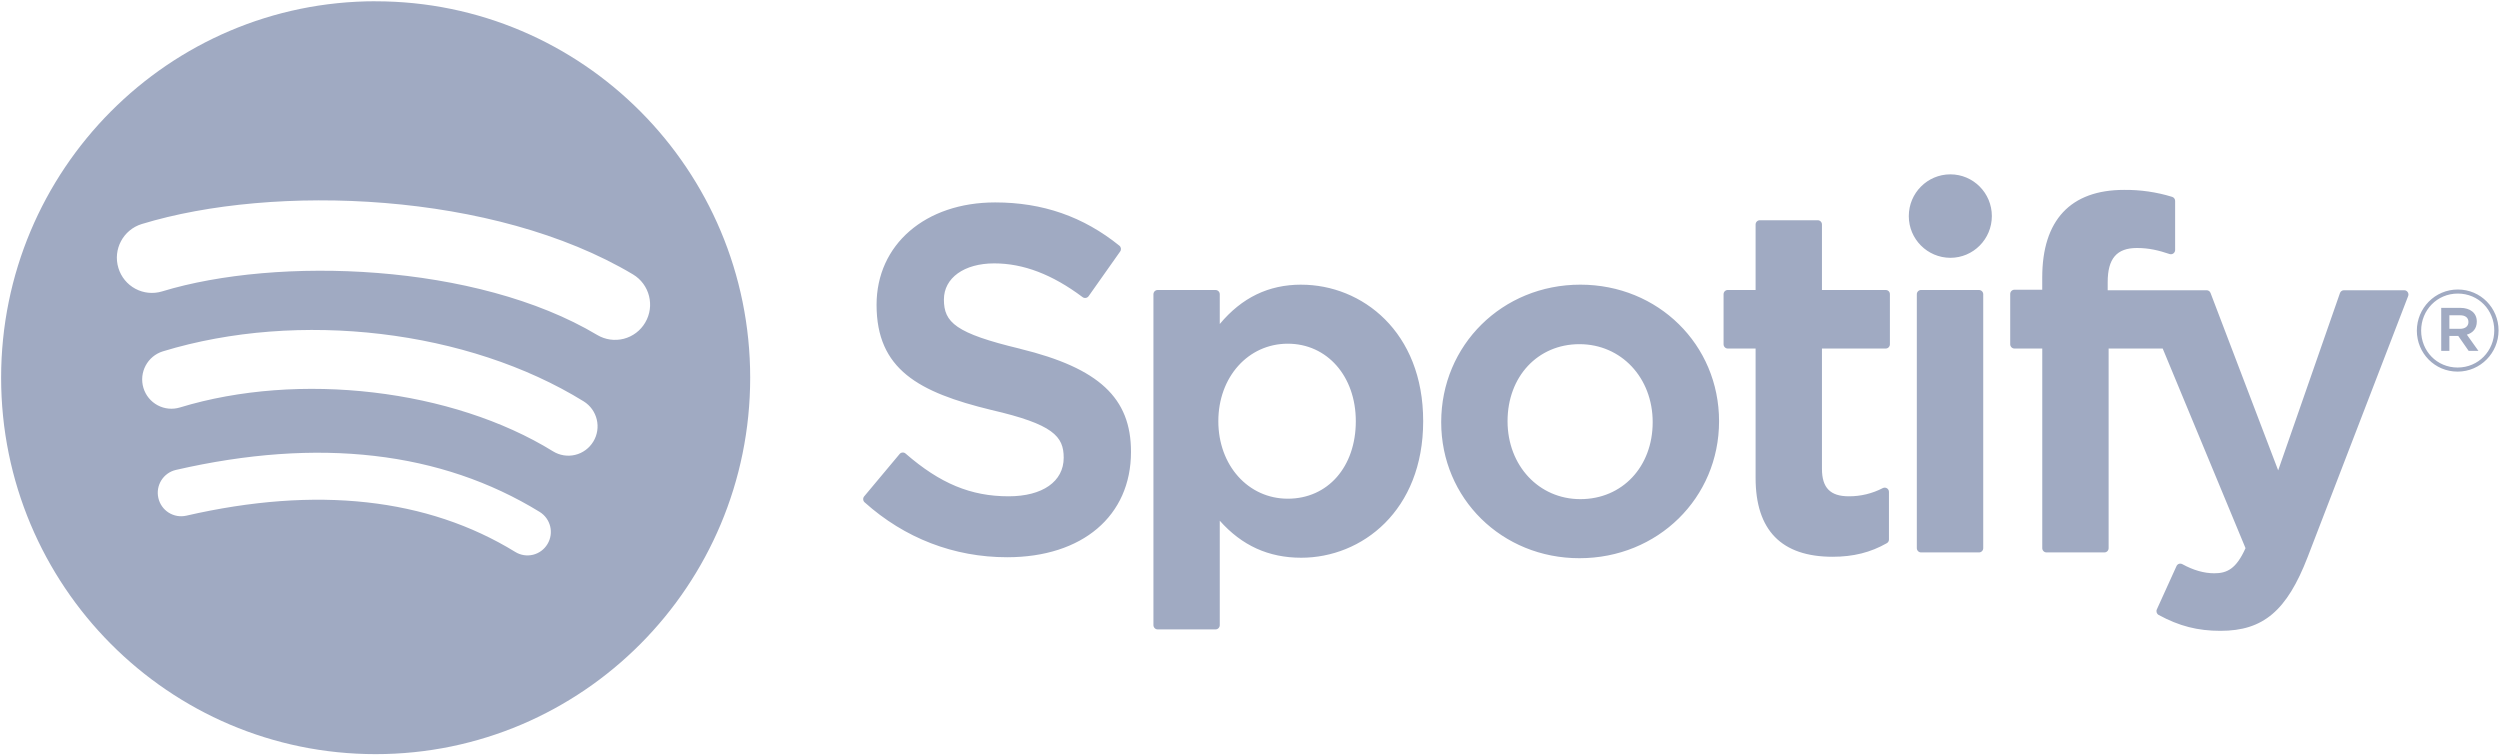
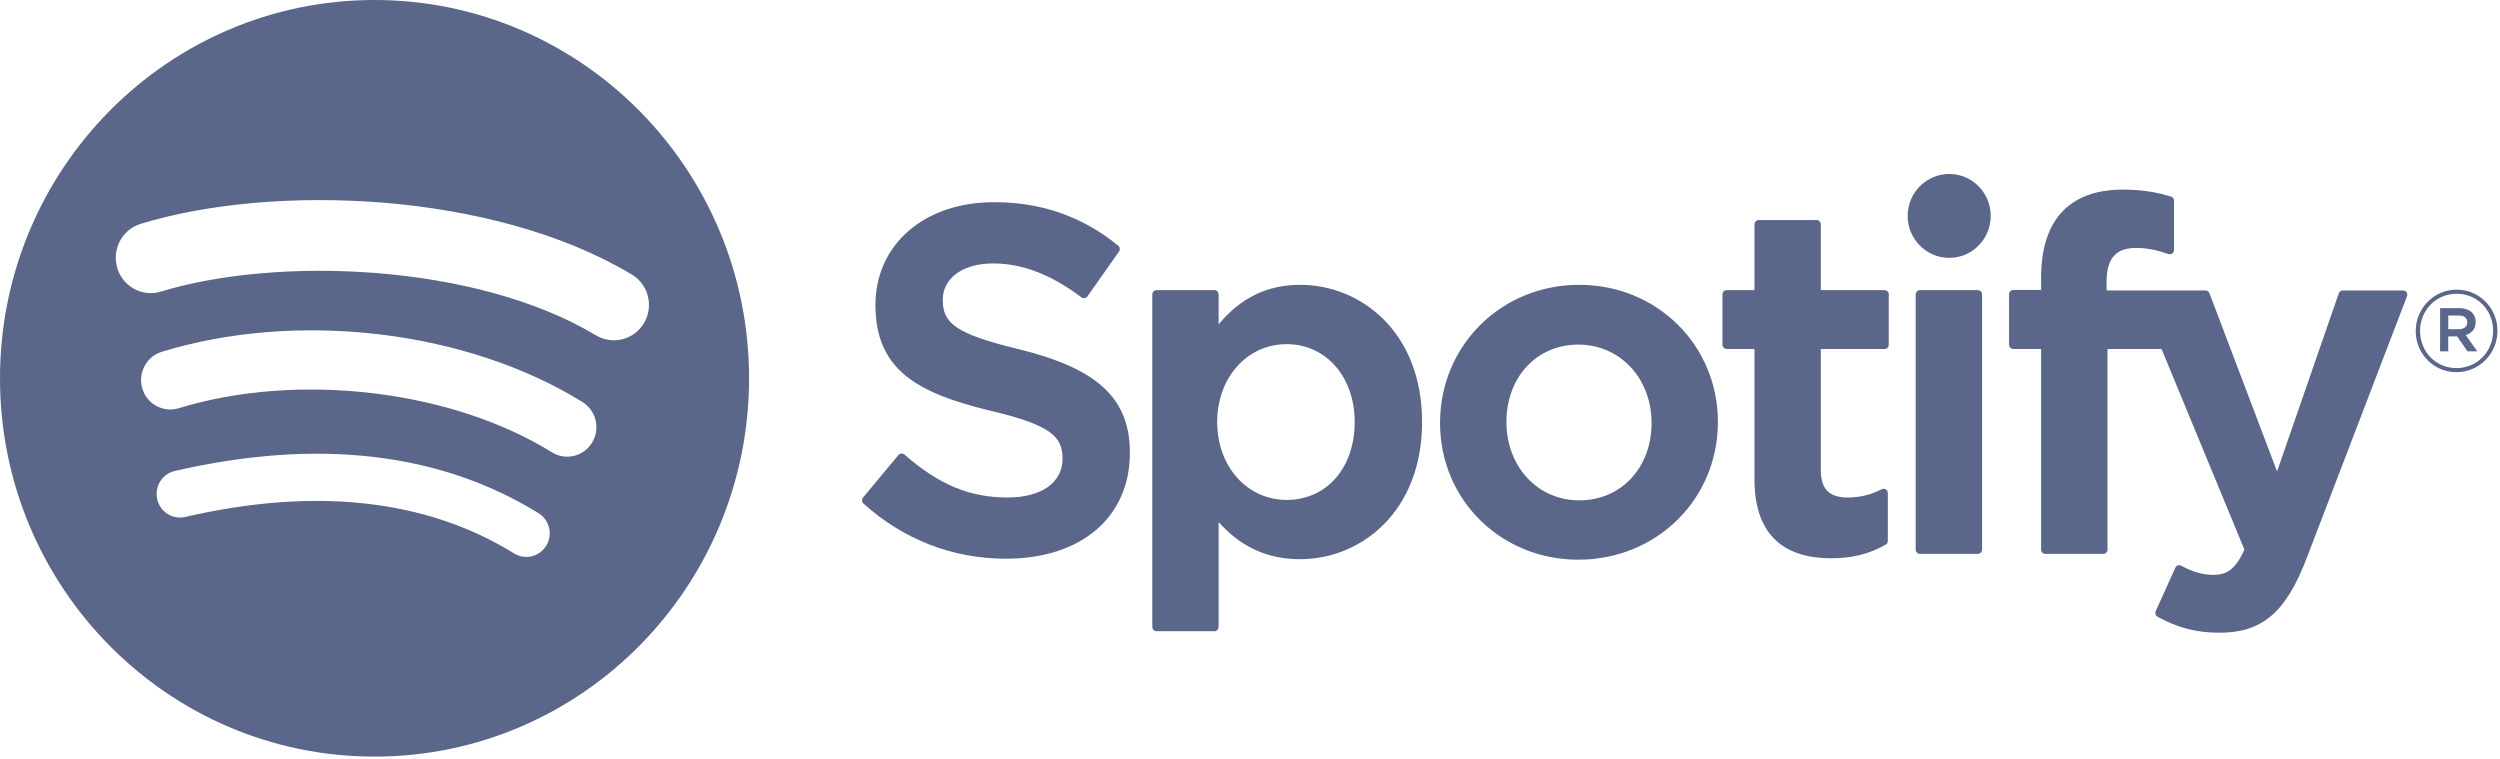
- <svg xmlns="http://www.w3.org/2000/svg" width="96" height="29">
-   <defs>
-     <filter id="a">
-       <feColorMatrix in="SourceGraphic" values="0 0 0 0 0.353 0 0 0 0 0.402 0 0 0 0 0.54 0 0 0 1 0" />
-     </filter>
-   </defs>
-   <g filter="url(#a)" fill="none" fill-rule="evenodd">
-     <path d="M14.425.048C6.482.048.043 6.52.043 14.503c0 7.984 6.44 14.456 14.382 14.456 7.944 0 14.382-6.472 14.382-14.456C28.807 6.52 22.369.05 14.425.05V.048zm6.595 20.849a.893.893 0 01-1.233.298c-3.376-2.073-7.627-2.542-12.633-1.393a.897.897 0 01-1.073-.678.9.9 0 01.674-1.079c5.478-1.258 10.177-.716 13.968 1.612.423.261.557.815.297 1.24zm1.76-3.936a1.118 1.118 0 01-1.542.371c-3.865-2.388-9.758-3.08-14.33-1.685a1.122 1.122 0 01-1.4-.75 1.13 1.13 0 01.748-1.406c5.223-1.593 11.716-.822 16.155 1.92a1.13 1.13 0 01.37 1.55zm.152-4.099C18.297 10.095 10.649 9.84 6.224 11.19a1.344 1.344 0 01-1.678-.9 1.354 1.354 0 01.897-1.687c5.08-1.55 13.525-1.25 18.862 1.933.64.382.85 1.212.47 1.853a1.34 1.34 0 01-1.843.473zm16.24.53c-2.484-.595-2.926-1.013-2.926-1.89 0-.83.777-1.388 1.932-1.388 1.12 0 2.23.424 3.394 1.296a.16.16 0 00.122.03.16.16 0 00.108-.066l1.213-1.718a.164.164 0 00-.031-.222c-1.386-1.118-2.946-1.661-4.77-1.661-2.68 0-4.554 1.617-4.554 3.931 0 2.482 1.616 3.36 4.409 4.039 2.375.55 2.777 1.01 2.777 1.834 0 .913-.811 1.481-2.116 1.481-1.45 0-2.633-.492-3.955-1.641a.16.16 0 00-.23.017l-1.36 1.626a.165.165 0 00.015.228c1.539 1.38 3.431 2.11 5.475 2.11 2.888 0 4.755-1.587 4.755-4.043.005-2.073-1.23-3.221-4.254-3.96l-.005-.003zm10.794-2.461c-1.252 0-2.279.496-3.127 1.511V11.3a.163.163 0 00-.161-.164h-2.224a.163.163 0 00-.162.164v12.705c0 .09.072.164.162.164h2.224c.089 0 .161-.074.161-.164v-4.01c.848.955 1.875 1.422 3.127 1.422 2.327 0 4.684-1.8 4.684-5.242.003-3.442-2.353-5.243-4.682-5.243h-.002zm2.097 5.243c0 1.752-1.073 2.976-2.612 2.976-1.52 0-2.667-1.28-2.667-2.976 0-1.697 1.147-2.976 2.667-2.976 1.513 0 2.612 1.251 2.612 2.976zm8.623-5.243c-2.997 0-5.344 2.32-5.344 5.28 0 2.93 2.332 5.224 5.308 5.224 3.007 0 5.362-2.311 5.362-5.26 0-2.94-2.34-5.244-5.326-5.244zm0 8.236c-1.594 0-2.796-1.288-2.796-2.994 0-1.714 1.161-2.957 2.76-2.957 1.604 0 2.813 1.287 2.813 2.995 0 1.713-1.168 2.956-2.777 2.956zm11.724-8.032h-2.447V8.621a.163.163 0 00-.161-.164h-2.224a.164.164 0 00-.163.164v2.514h-1.069a.163.163 0 00-.161.164v1.92c0 .09.072.165.161.165h1.069v4.97c0 2.008.994 3.026 2.957 3.026.797 0 1.458-.166 2.081-.521a.16.16 0 00.083-.142v-1.83a.163.163 0 00-.235-.145 2.795 2.795 0 01-1.306.316c-.712 0-1.032-.326-1.032-1.054v-4.62h2.447c.09 0 .162-.073.162-.163V11.3a.158.158 0 00-.16-.164h-.002zm8.525.01v-.309c0-.908.347-1.313 1.124-1.313.463 0 .836.092 1.253.232a.163.163 0 00.213-.156V7.716a.162.162 0 00-.115-.157 6.063 6.063 0 00-1.848-.267c-2.052 0-3.14 1.163-3.14 3.36v.473h-1.067a.164.164 0 00-.163.164v1.93c0 .09.073.165.163.165h1.068v7.665c0 .091.074.164.163.164h2.222a.162.162 0 00.163-.164v-7.665h2.077l3.18 7.665c-.36.804-.716.965-1.2.965-.392 0-.806-.118-1.226-.35a.176.176 0 00-.13-.013.162.162 0 00-.095.088l-.754 1.662a.164.164 0 00.07.213c.787.428 1.496.61 2.374.61 1.641 0 2.55-.769 3.348-2.837l3.858-10.018a.16.16 0 00-.018-.152.158.158 0 00-.132-.072h-2.315a.163.163 0 00-.154.11l-2.372 6.807-2.597-6.811a.162.162 0 00-.15-.106h-3.8zm-4.942-.01h-2.224a.164.164 0 00-.163.164v9.75c0 .091.074.164.163.164h2.224c.09 0 .163-.073.163-.164v-9.75a.163.163 0 00-.163-.163zm-1.1-4.44c-.88 0-1.595.717-1.595 1.603A1.6 1.6 0 0074.894 9.9c.88 0 1.593-.717 1.593-1.603s-.714-1.602-1.593-1.602zm19.479 7.575c-.88 0-1.565-.71-1.565-1.573 0-.862.694-1.58 1.574-1.58.879 0 1.564.71 1.564 1.571 0 .863-.694 1.582-1.573 1.582zm.009-2.997c-.802 0-1.409.64-1.409 1.424 0 .784.603 1.416 1.4 1.416.802 0 1.408-.64 1.408-1.425 0-.784-.603-1.415-1.4-1.415zm.346 1.577l.444.623h-.375l-.398-.572h-.342v.572h-.313v-1.651h.732c.383 0 .634.196.634.526.001.271-.155.437-.38.502h-.002zm-.264-.745h-.407v.522h.407c.203 0 .325-.1.325-.261 0-.17-.122-.26-.325-.26z" fill="#1ED760" fill-rule="nonzero" />
-   </g>
+ <svg xmlns="http://www.w3.org/2000/svg" width="56" height="17" viewBox="0 0 56 17" fill="none">
+   <path fill-rule="evenodd" clip-rule="evenodd" d="M8.389 0C3.756 0 0 3.794 0 8.474C0 13.154 3.756 16.948 8.389 16.948C13.023 16.948 16.779 13.154 16.779 8.474C16.779 3.794 13.023 0 8.389 0L8.389 0ZM12.237 12.222C12.086 12.471 11.764 12.55 11.517 12.397C9.548 11.181 7.068 10.906 4.148 11.58C3.866 11.645 3.586 11.467 3.522 11.183C3.457 10.898 3.633 10.615 3.915 10.55C7.111 9.813 9.852 10.13 12.063 11.495C12.31 11.648 12.388 11.973 12.237 12.222ZM12.364 10.132C12.671 10.323 13.074 10.225 13.263 9.914V9.915C13.453 9.604 13.355 9.198 13.048 9.006C10.458 7.399 6.671 6.947 3.624 7.88C3.279 7.987 3.084 8.355 3.188 8.704C3.293 9.053 3.658 9.25 4.004 9.144C6.671 8.327 10.109 8.732 12.364 10.132ZM13.351 7.512C10.648 5.89 6.187 5.74 3.605 6.532C3.191 6.659 2.752 6.422 2.627 6.004C2.501 5.585 2.735 5.142 3.15 5.015C6.113 4.106 11.039 4.282 14.152 6.149C14.526 6.372 14.648 6.858 14.427 7.235C14.207 7.611 13.724 7.735 13.352 7.512H13.351ZM21.118 6.714C21.118 7.229 21.376 7.474 22.825 7.823L22.828 7.824C24.592 8.257 25.312 8.93 25.309 10.145C25.309 11.585 24.22 12.515 22.535 12.515C21.343 12.515 20.239 12.088 19.341 11.279C19.303 11.244 19.299 11.186 19.332 11.145L20.126 10.192C20.142 10.173 20.165 10.161 20.191 10.159C20.215 10.158 20.241 10.165 20.26 10.182C21.031 10.856 21.721 11.144 22.567 11.144C23.328 11.144 23.801 10.811 23.801 10.276C23.801 9.793 23.567 9.523 22.181 9.2C20.552 8.803 19.61 8.288 19.61 6.833C19.61 5.477 20.703 4.529 22.267 4.529C23.33 4.529 24.24 4.847 25.048 5.502C25.087 5.534 25.096 5.591 25.067 5.632L24.359 6.639C24.344 6.661 24.322 6.675 24.296 6.678C24.271 6.683 24.245 6.676 24.225 6.661C23.546 6.149 22.899 5.901 22.245 5.901C21.571 5.901 21.118 6.228 21.118 6.714ZM29.122 6.38C28.391 6.38 27.792 6.67 27.297 7.266V6.595C27.297 6.543 27.255 6.499 27.203 6.499H25.906C25.854 6.499 25.812 6.543 25.812 6.595V14.043C25.812 14.096 25.854 14.139 25.906 14.139H27.203C27.255 14.139 27.297 14.096 27.297 14.043V11.693C27.792 12.252 28.391 12.526 29.122 12.526C30.479 12.526 31.854 11.471 31.854 9.453C31.856 7.435 30.481 6.38 29.123 6.38L29.122 6.38ZM28.821 11.198C29.719 11.198 30.345 10.48 30.345 9.453V9.453C30.345 8.442 29.704 7.709 28.821 7.709C27.935 7.709 27.265 8.459 27.265 9.453C27.265 10.448 27.935 11.198 28.821 11.198ZM35.375 6.38C33.627 6.38 32.257 7.739 32.257 9.475C32.257 11.193 33.618 12.537 35.354 12.537C37.108 12.537 38.481 11.183 38.481 9.453C38.481 7.73 37.117 6.38 35.375 6.38V6.38ZM33.744 9.453C33.744 10.453 34.445 11.208 35.375 11.208C36.313 11.208 36.995 10.479 36.995 9.475C36.995 8.474 36.289 7.719 35.354 7.719C34.421 7.719 33.744 8.448 33.744 9.453ZM42.214 6.499H40.786V5.026C40.786 4.973 40.745 4.93 40.692 4.93H39.395C39.343 4.93 39.3 4.973 39.3 5.026V6.499H38.677C38.625 6.499 38.583 6.543 38.583 6.595V7.721C38.583 7.774 38.625 7.817 38.677 7.817H39.3V10.731C39.3 11.908 39.88 12.505 41.025 12.505C41.49 12.505 41.876 12.408 42.239 12.2C42.269 12.183 42.287 12.151 42.287 12.117V11.044C42.287 11.011 42.27 10.98 42.242 10.963C42.214 10.945 42.179 10.944 42.15 10.959C41.901 11.085 41.659 11.144 41.389 11.144C40.973 11.144 40.786 10.953 40.786 10.526V7.818H42.214C42.266 7.818 42.308 7.775 42.308 7.722V6.596C42.31 6.543 42.268 6.5 42.215 6.5L42.214 6.499ZM47.187 6.324V6.505V6.506H49.403C49.442 6.506 49.477 6.53 49.491 6.567L51.006 10.56L52.389 6.57C52.402 6.532 52.438 6.506 52.479 6.506H53.83C53.861 6.506 53.89 6.521 53.907 6.547C53.925 6.573 53.929 6.607 53.917 6.636L51.667 12.509C51.201 13.721 50.671 14.173 49.714 14.173C49.202 14.173 48.788 14.066 48.329 13.815C48.285 13.79 48.267 13.737 48.288 13.69L48.728 12.716C48.738 12.691 48.759 12.673 48.784 12.664C48.808 12.657 48.836 12.659 48.859 12.671C49.104 12.808 49.346 12.877 49.574 12.877C49.857 12.877 50.064 12.782 50.275 12.311L48.419 7.818H47.208V12.311C47.208 12.364 47.166 12.407 47.113 12.407H45.816C45.764 12.407 45.721 12.364 45.721 12.311V7.817H45.098C45.046 7.817 45.003 7.774 45.003 7.721V6.59C45.003 6.537 45.046 6.494 45.098 6.494H45.721V6.217C45.721 4.928 46.355 4.247 47.553 4.247C48.045 4.247 48.374 4.326 48.63 4.403C48.672 4.416 48.698 4.453 48.698 4.495V5.599C48.698 5.63 48.684 5.659 48.659 5.677C48.635 5.695 48.603 5.7 48.573 5.69C48.33 5.608 48.113 5.554 47.842 5.554C47.389 5.554 47.187 5.792 47.187 6.324ZM44.304 6.499H43.007C42.954 6.499 42.911 6.543 42.911 6.595V12.311C42.911 12.364 42.954 12.407 43.007 12.407H44.304C44.356 12.407 44.399 12.364 44.399 12.311V6.596C44.399 6.543 44.357 6.5 44.304 6.5V6.499ZM42.732 4.836C42.732 4.317 43.149 3.897 43.663 3.897C44.176 3.897 44.592 4.317 44.592 4.836C44.592 5.355 44.177 5.776 43.663 5.776C43.149 5.776 42.732 5.355 42.732 4.836ZM55.025 8.337C54.512 8.337 54.112 7.921 54.112 7.415C54.112 6.909 54.517 6.488 55.03 6.488C55.543 6.488 55.943 6.905 55.943 7.41C55.943 7.916 55.538 8.337 55.025 8.337ZM54.209 7.415C54.209 6.955 54.562 6.58 55.03 6.58C55.495 6.58 55.846 6.95 55.846 7.41C55.846 7.87 55.493 8.245 55.025 8.245C54.56 8.245 54.209 7.875 54.209 7.415ZM55.232 7.505L55.491 7.87H55.272L55.04 7.535H54.841V7.87H54.658V6.902H55.085C55.309 6.902 55.455 7.017 55.455 7.211C55.456 7.369 55.365 7.466 55.233 7.505H55.232ZM54.841 7.068H55.078C55.196 7.068 55.267 7.121 55.267 7.221C55.267 7.316 55.196 7.374 55.078 7.374H54.841V7.068Z" fill="#5A668A" />
</svg>
